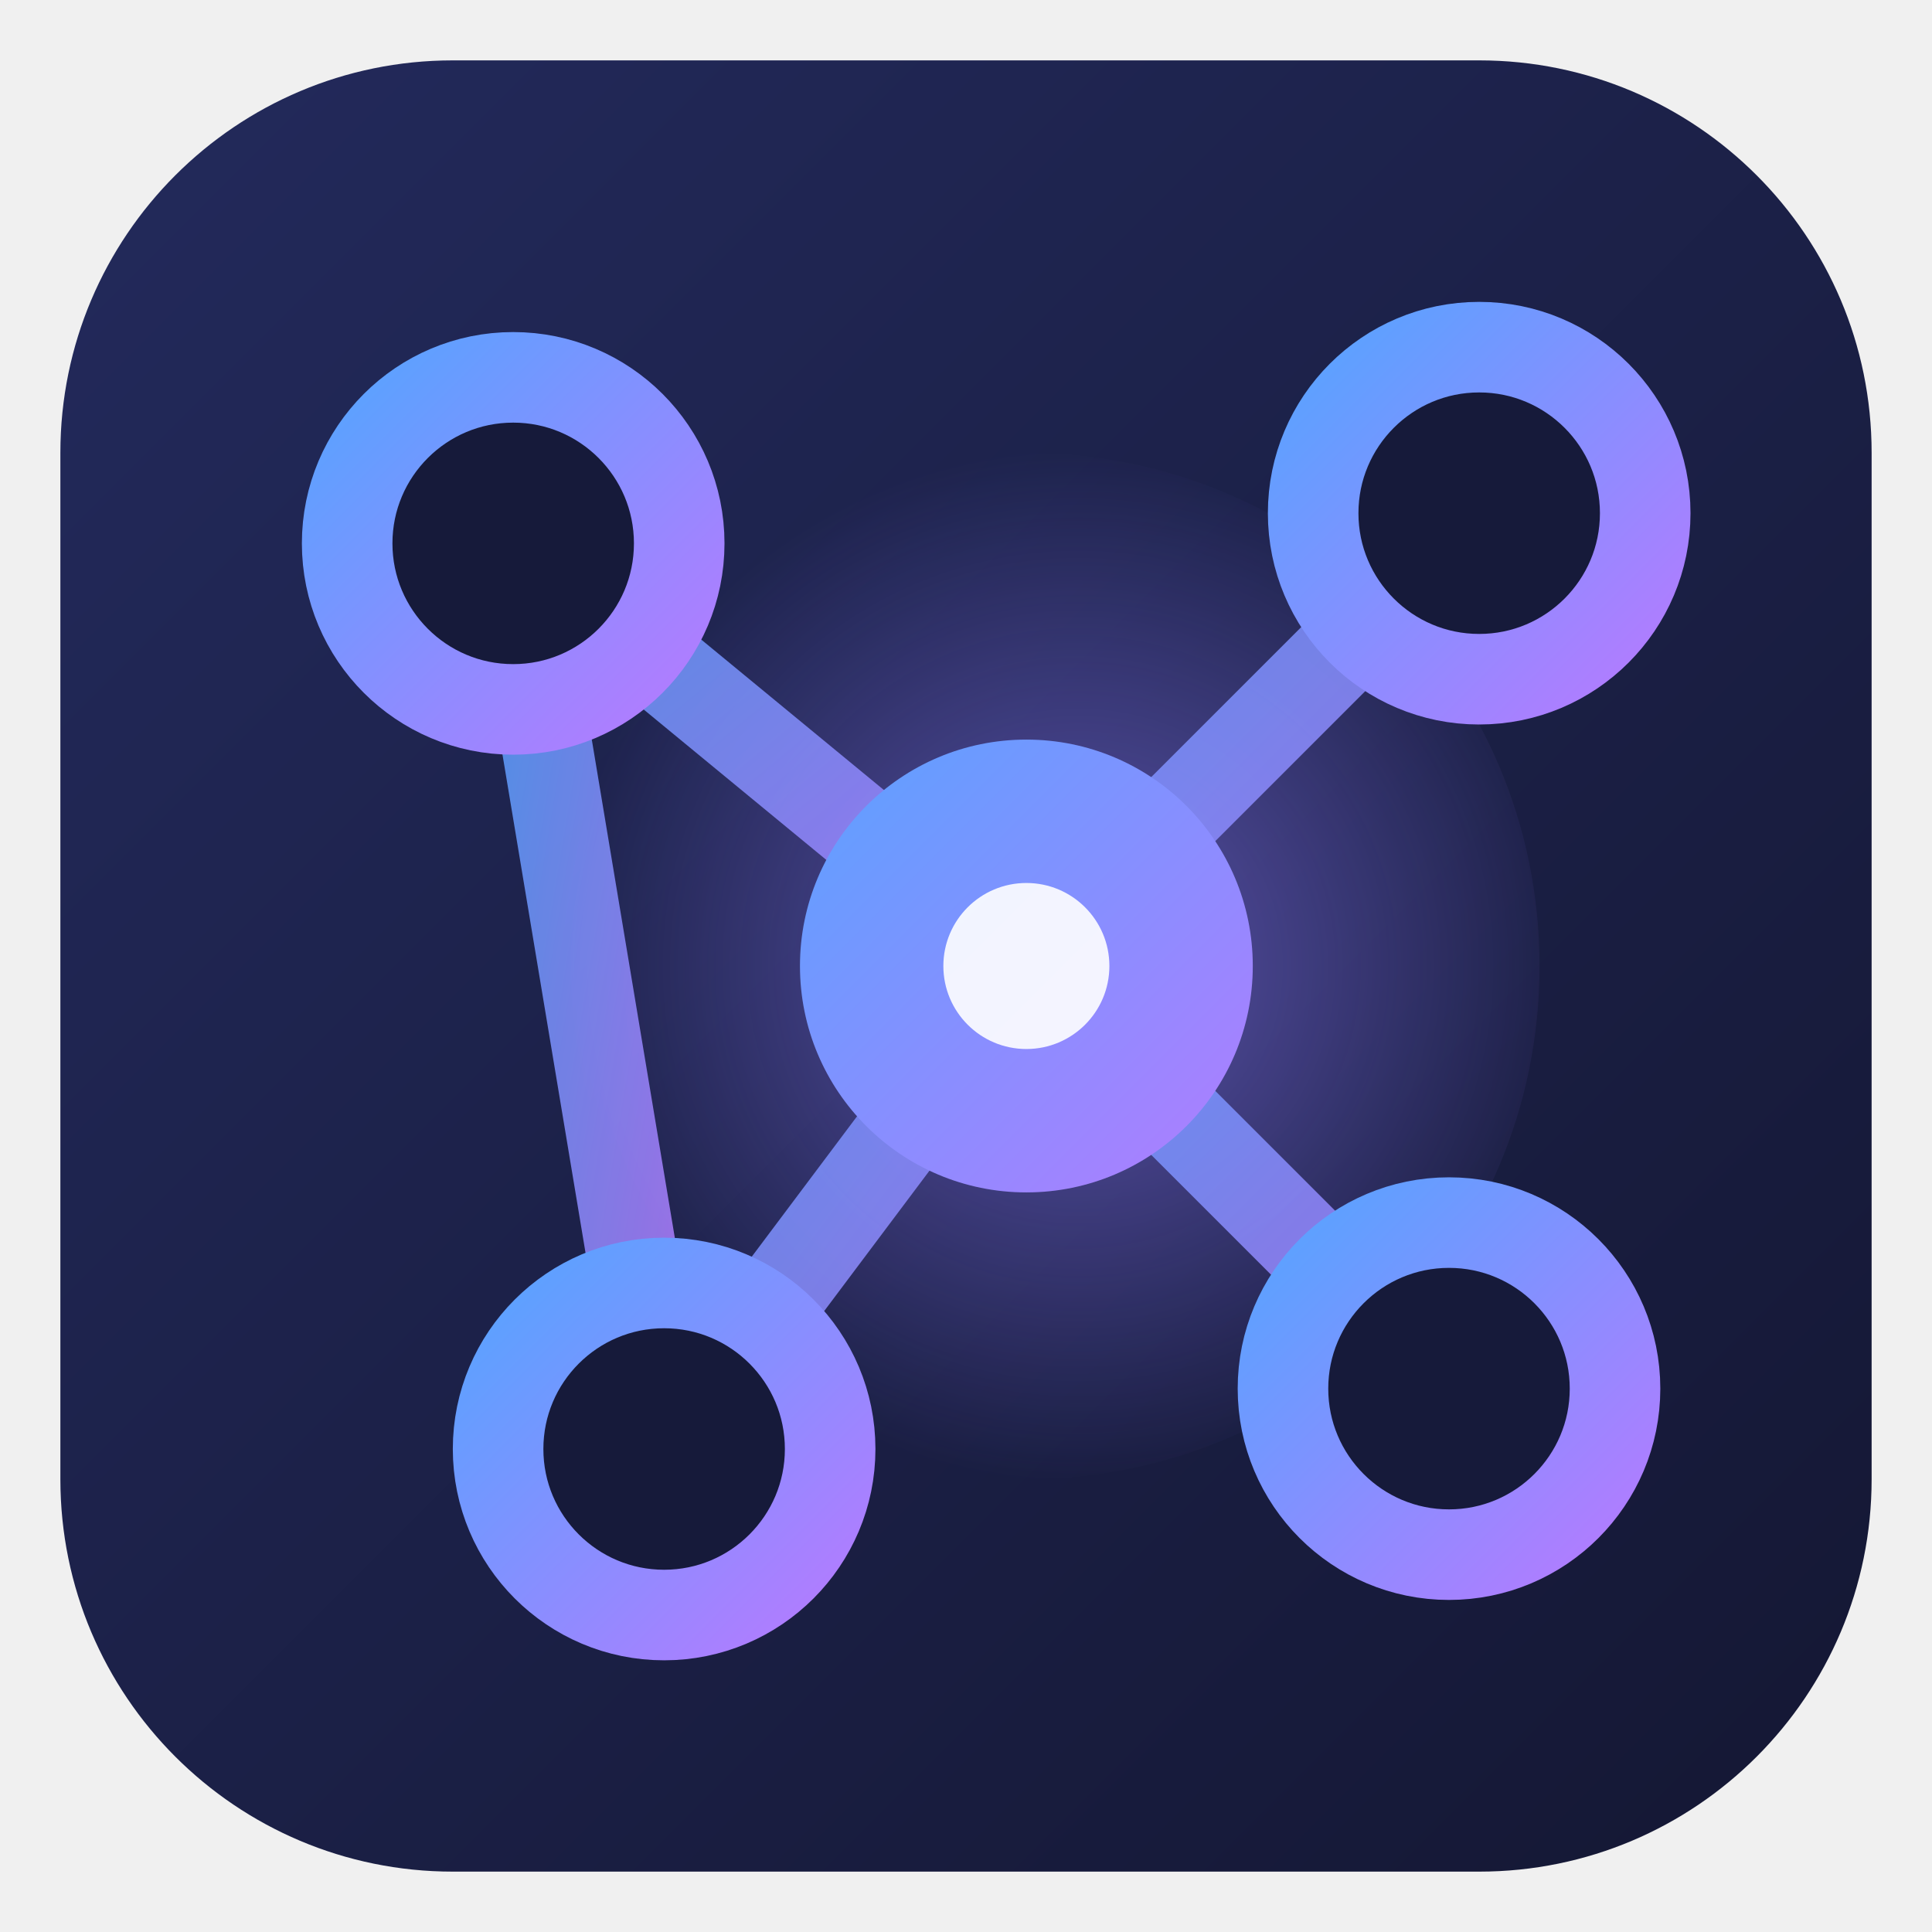
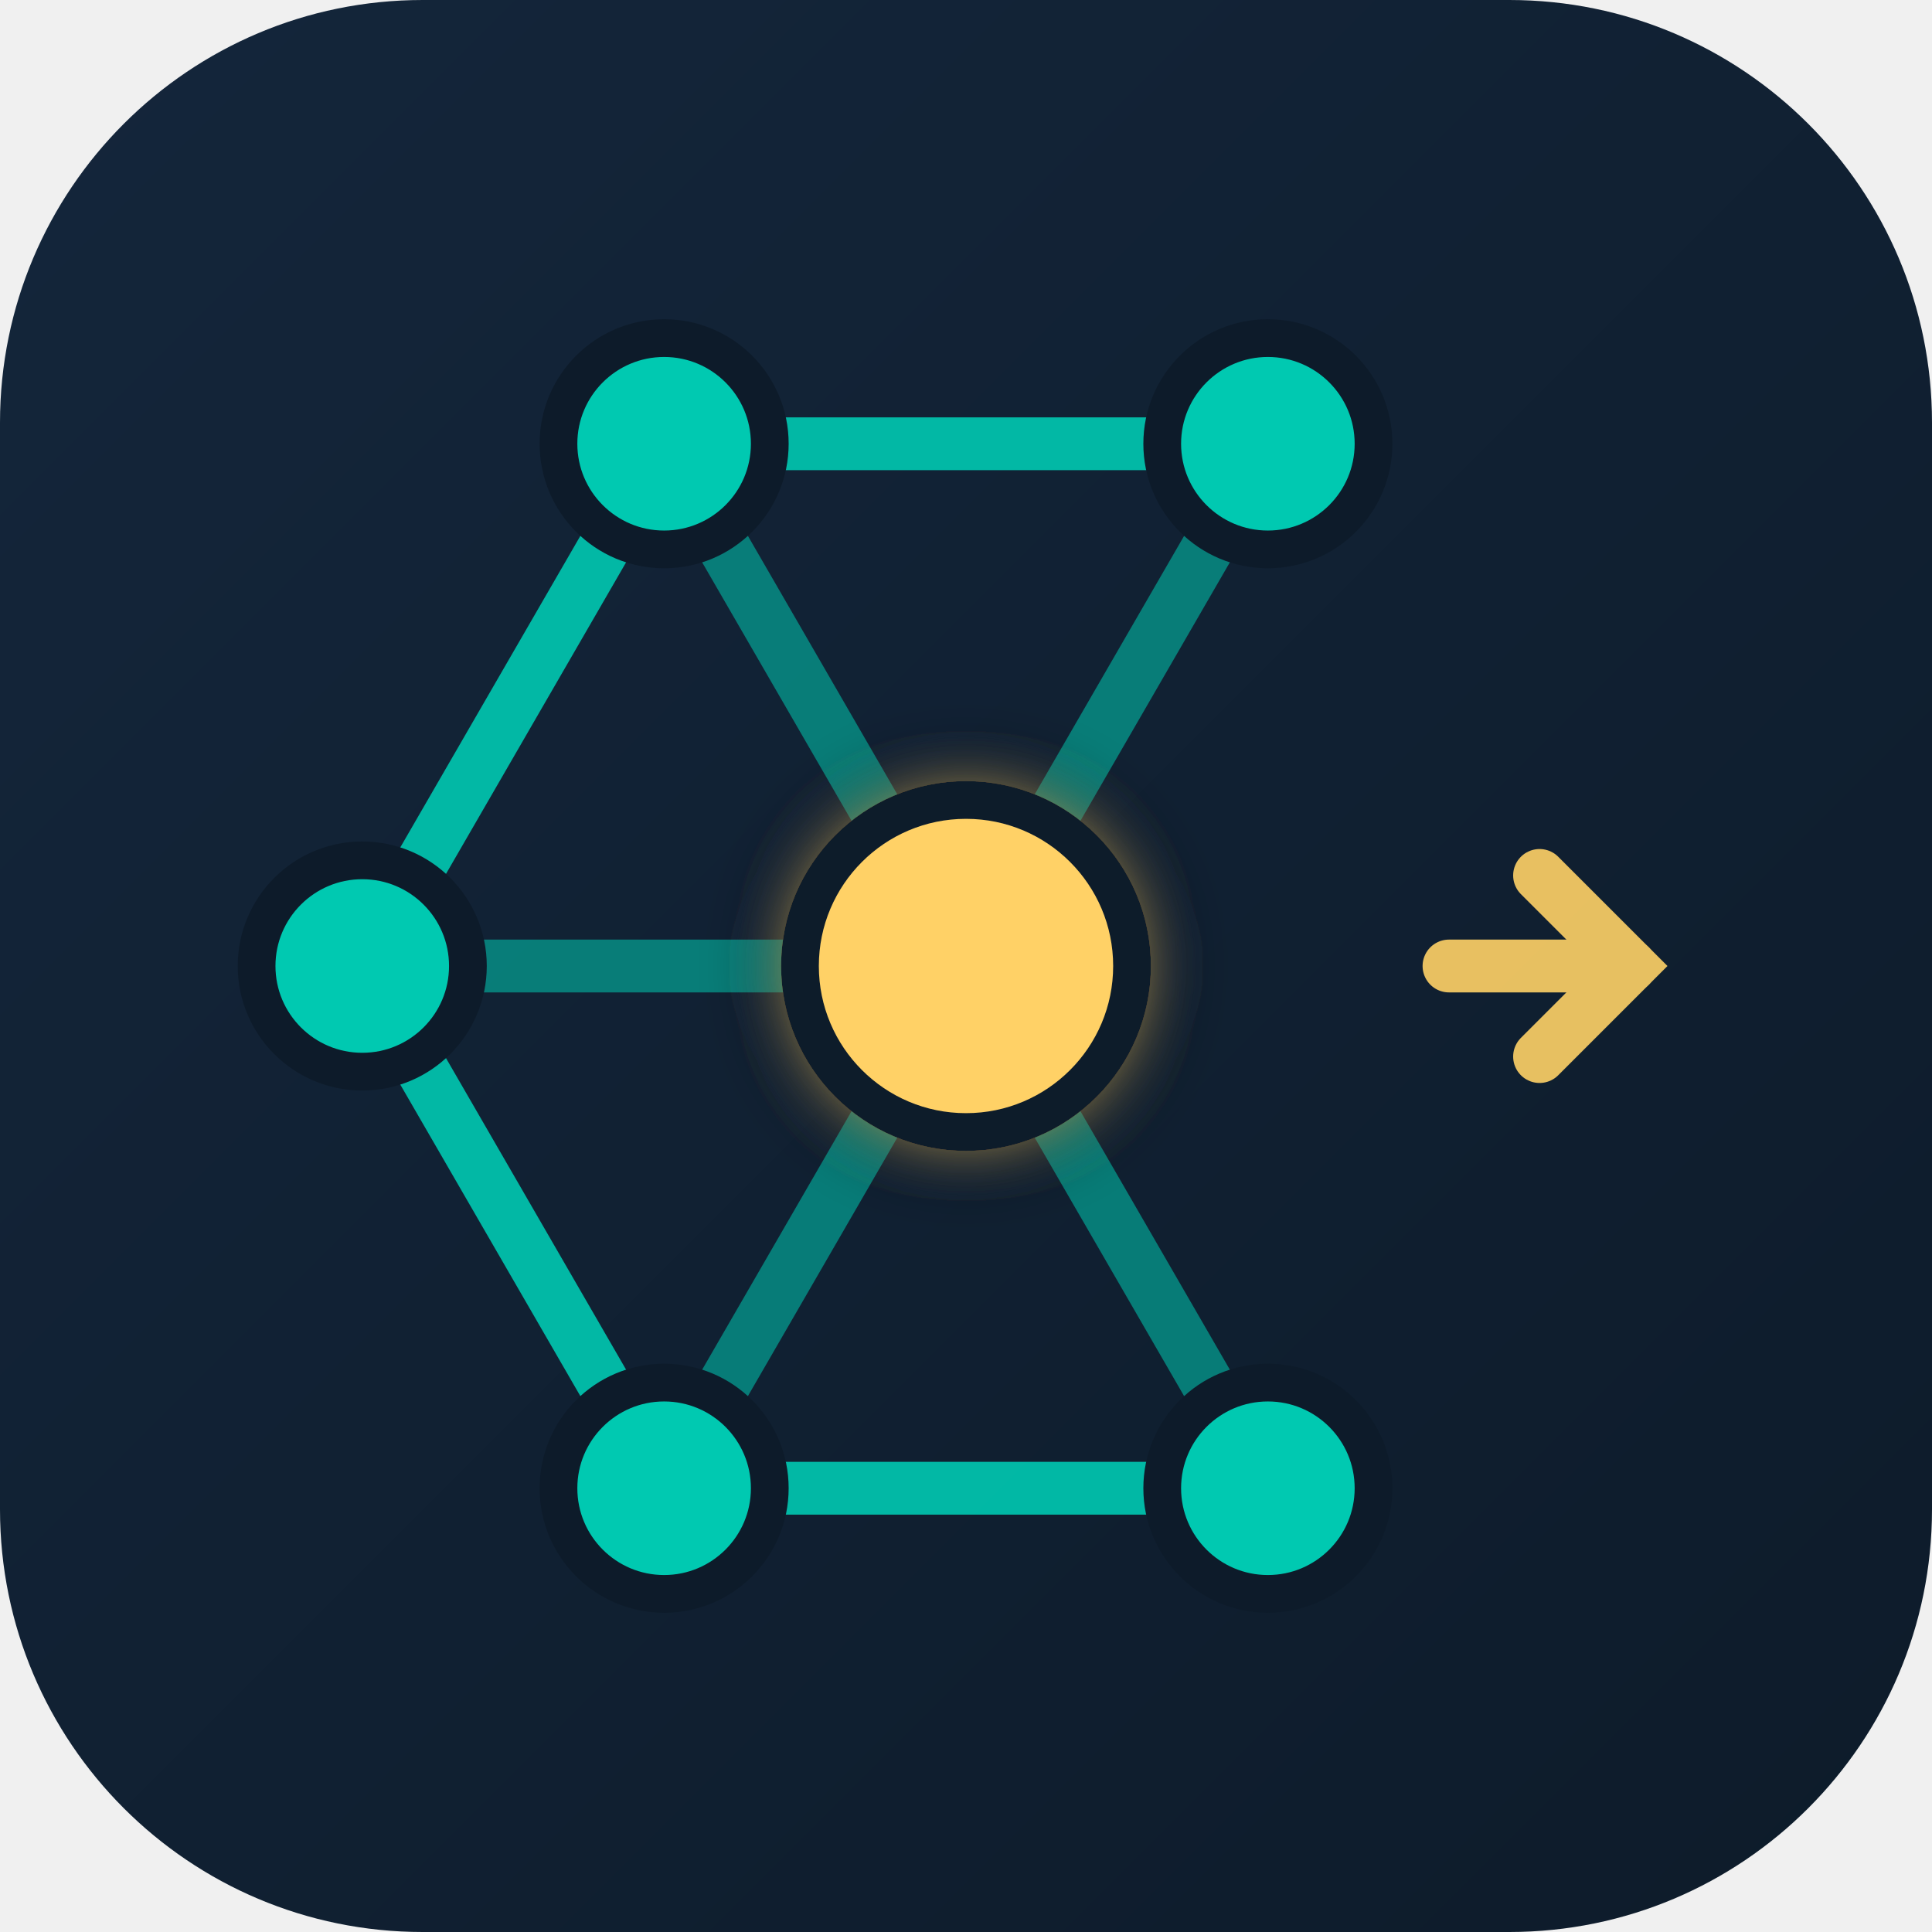
- <svg xmlns="http://www.w3.org/2000/svg" viewBox="0 0 128 128" width="128" height="128">
+ <svg xmlns="http://www.w3.org/2000/svg" viewBox="0 0 128 128" width="128" height="128" role="img" aria-label="CodeGraph">
  <defs>
    <linearGradient id="bg" x1="0" y1="0" x2="1" y2="1">
-       <stop offset="0" stop-color="#232a5c" />
-       <stop offset="1" stop-color="#141733" />
+       <stop offset="0" stop-color="#14263B" />
+       <stop offset="1" stop-color="#0D1B2A" />
    </linearGradient>
-     <linearGradient id="ink" x1="0" y1="0" x2="1" y2="1">
-       <stop offset="0" stop-color="#5aa2ff" />
-       <stop offset="1" stop-color="#b27cff" />
-     </linearGradient>
-     <radialGradient id="glow" cx="0.55" cy="0.5" r="0.5">
-       <stop offset="0" stop-color="#8f7dff" stop-opacity="0.55" />
-       <stop offset="1" stop-color="#8f7dff" stop-opacity="0" />
-     </radialGradient>
+     <filter id="glow" x="-50%" y="-50%" width="200%" height="200%">
+       <feGaussianBlur stdDeviation="2.5" result="b" />
+       <feMerge>
+         <feMergeNode in="b" />
+         <feMergeNode in="SourceGraphic" />
+       </feMerge>
+     </filter>
  </defs>
-   <rect x="4" y="4" width="120" height="120" rx="26" fill="url(#bg)" />
-   <circle cx="68" cy="64" r="34" fill="url(#glow)" />
-   <g stroke="url(#ink)" stroke-width="6" stroke-linecap="round" opacity="0.85">
-     <line x1="34" y1="36" x2="68" y2="64" />
-     <line x1="68" y1="64" x2="98" y2="34" />
-     <line x1="68" y1="64" x2="44" y2="96" />
-     <line x1="68" y1="64" x2="96" y2="92" />
-     <line x1="34" y1="36" x2="44" y2="96" />
+   <rect width="128" height="128" rx="28" fill="url(#bg)" />
+   <g stroke="#00C9B1" stroke-width="3.5" stroke-linecap="round" fill="none">
+     <path d="M84 29.4 L44 29.4 L24 64 L44 98.6 L84 98.6" opacity="0.9" />
+     <g opacity="0.55">
+       <line x1="64" y1="64" x2="84" y2="29.4" />
+       <line x1="64" y1="64" x2="44" y2="29.4" />
+       <line x1="64" y1="64" x2="24" y2="64" />
+       <line x1="64" y1="64" x2="44" y2="98.6" />
+       <line x1="64" y1="64" x2="84" y2="98.6" />
+     </g>
  </g>
-   <g stroke="url(#ink)" stroke-width="6" fill="#161a3a">
-     <circle cx="34" cy="36" r="11" />
-     <circle cx="98" cy="34" r="11" />
-     <circle cx="44" cy="96" r="11" />
-     <circle cx="96" cy="92" r="11" />
+   <g fill="#00C9B1" stroke="#0D1B2A" stroke-width="2.5">
+     <circle cx="84" cy="29.4" r="7" />
+     <circle cx="44" cy="29.4" r="7" />
+     <circle cx="24" cy="64" r="7" />
+     <circle cx="44" cy="98.6" r="7" />
+     <circle cx="84" cy="98.6" r="7" />
  </g>
-   <circle cx="68" cy="64" r="15" fill="url(#ink)" />
-   <circle cx="68" cy="64" r="5.5" fill="#ffffff" opacity="0.9" />
+   <circle cx="64" cy="64" r="11" fill="#FFD166" stroke="#0D1B2A" stroke-width="2.5" filter="url(#glow)" />
+   <g stroke="#FFD166" stroke-width="3.5" stroke-linecap="round" opacity="0.9">
+     <line x1="96" y1="64" x2="108" y2="64" />
+     <polyline points="102,58 108,64 102,70" fill="none" />
+   </g>
</svg>
